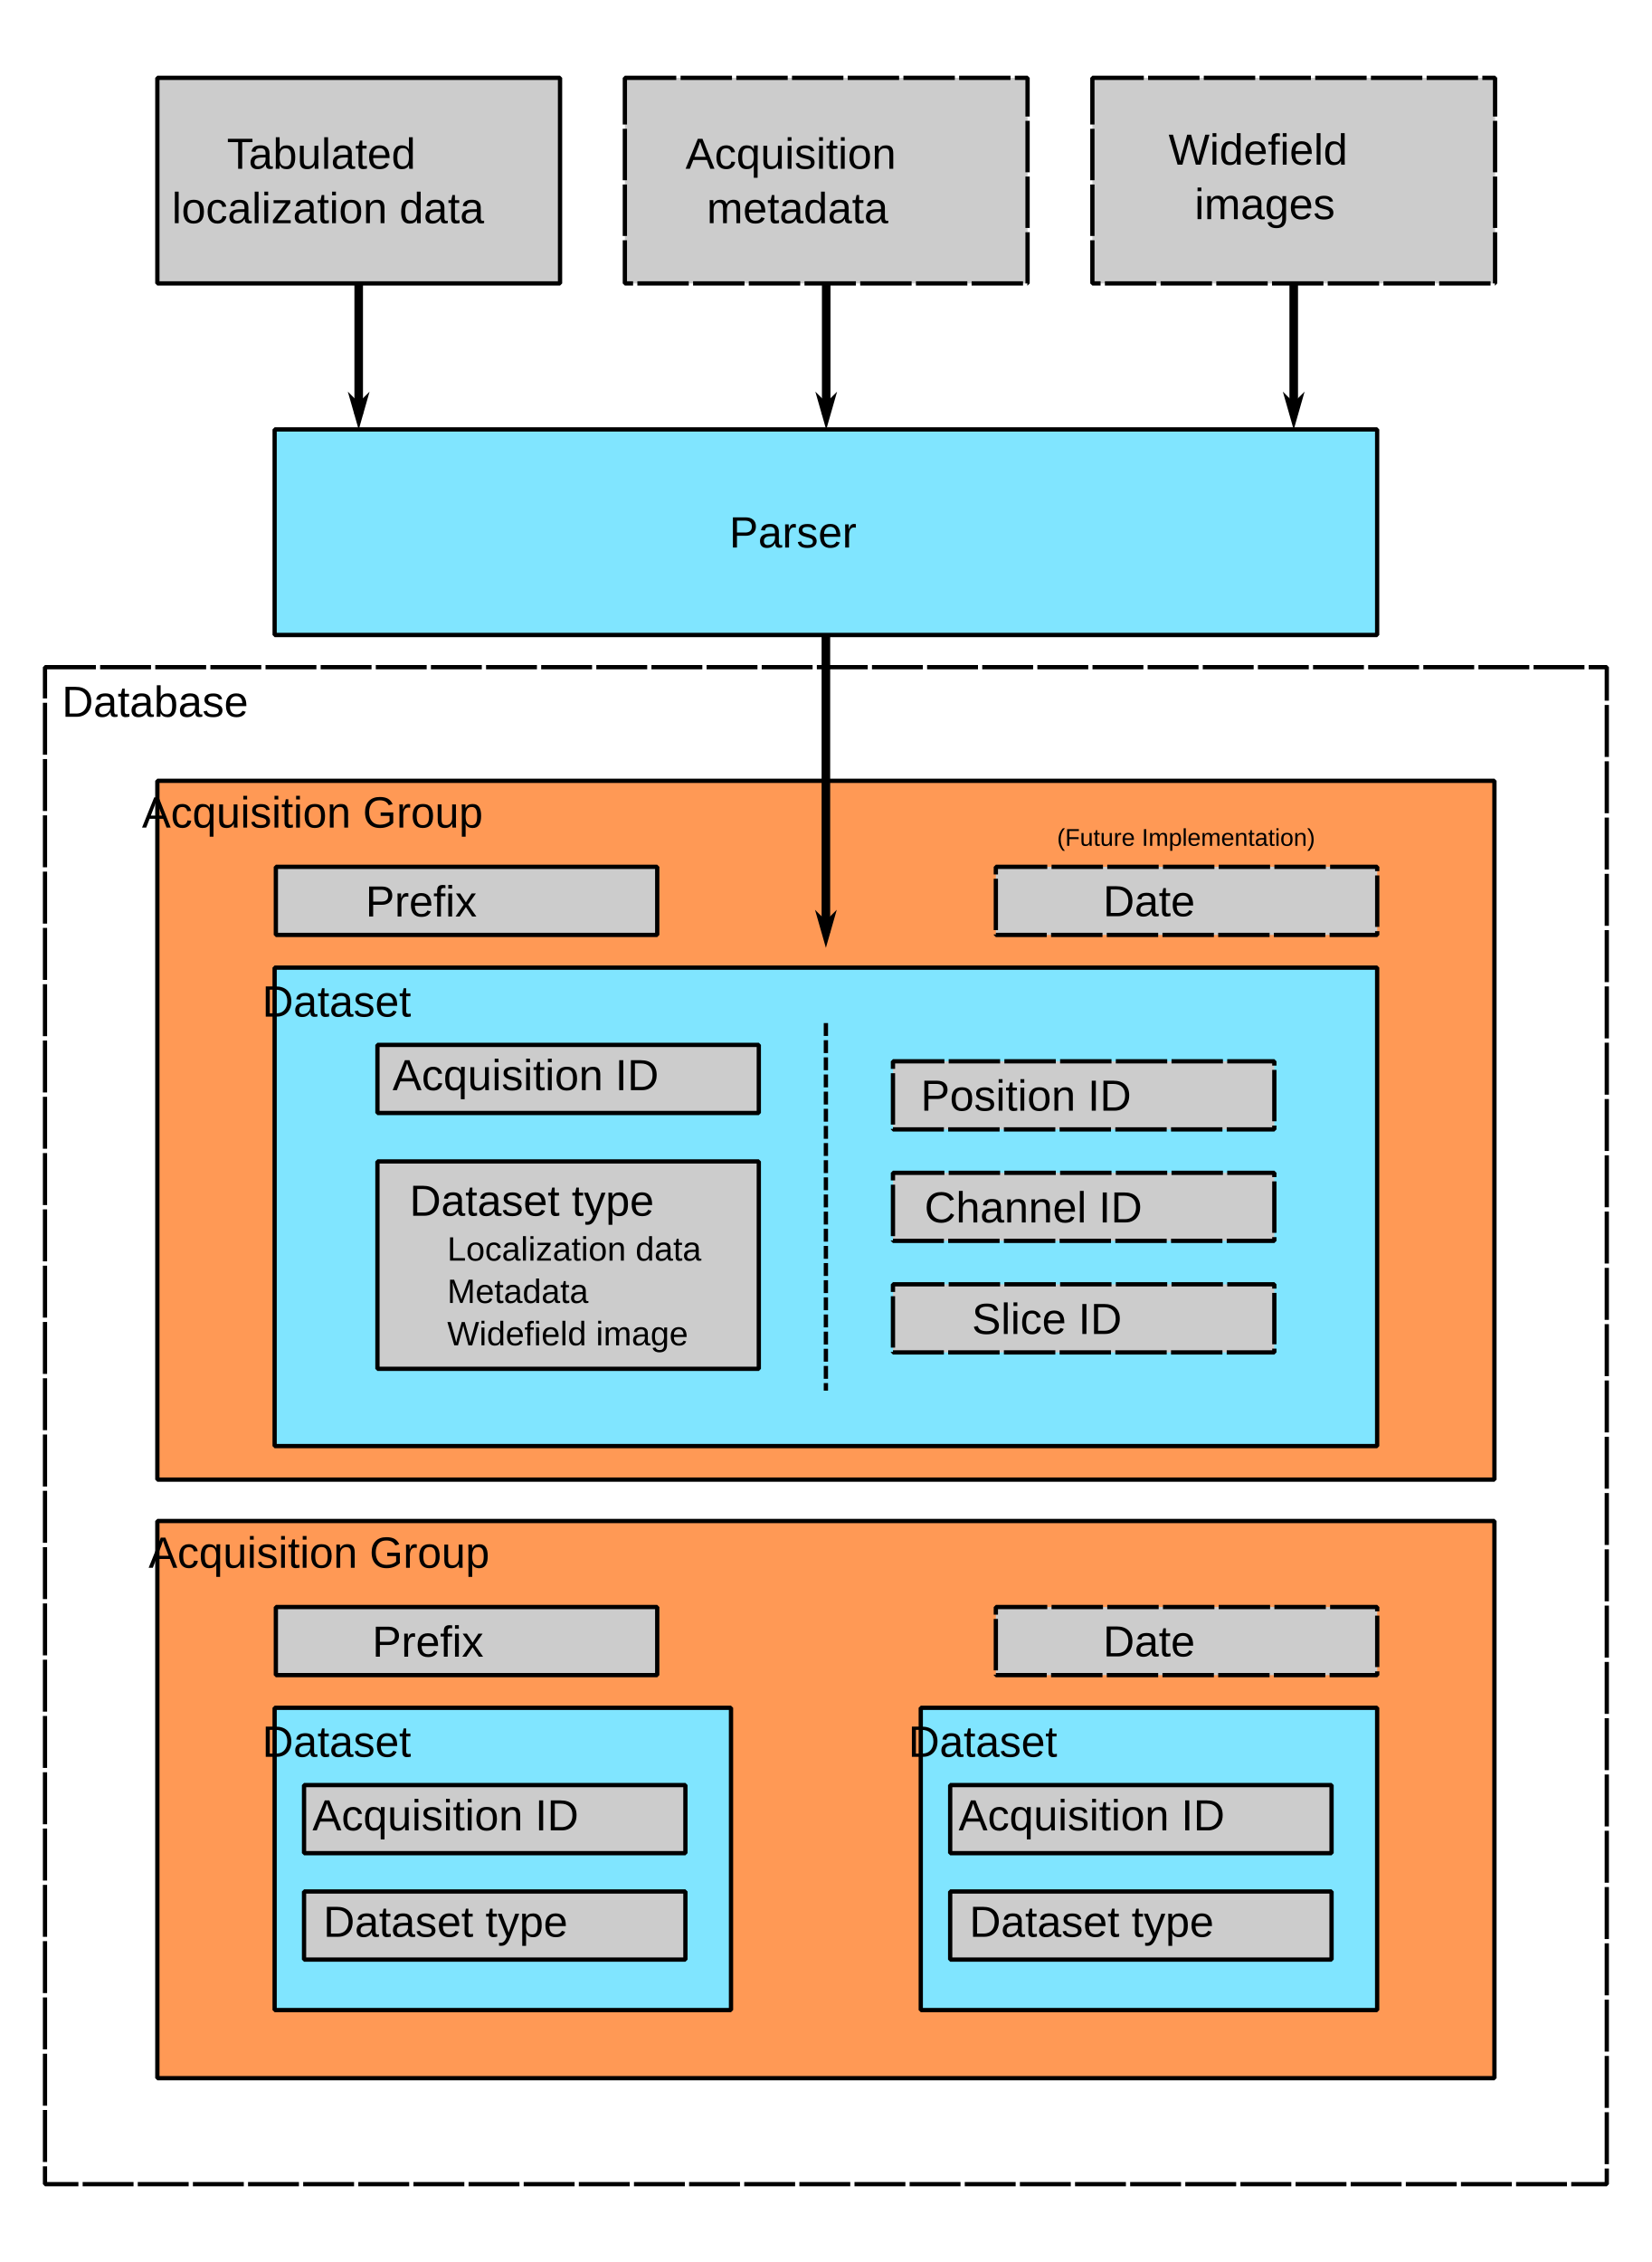
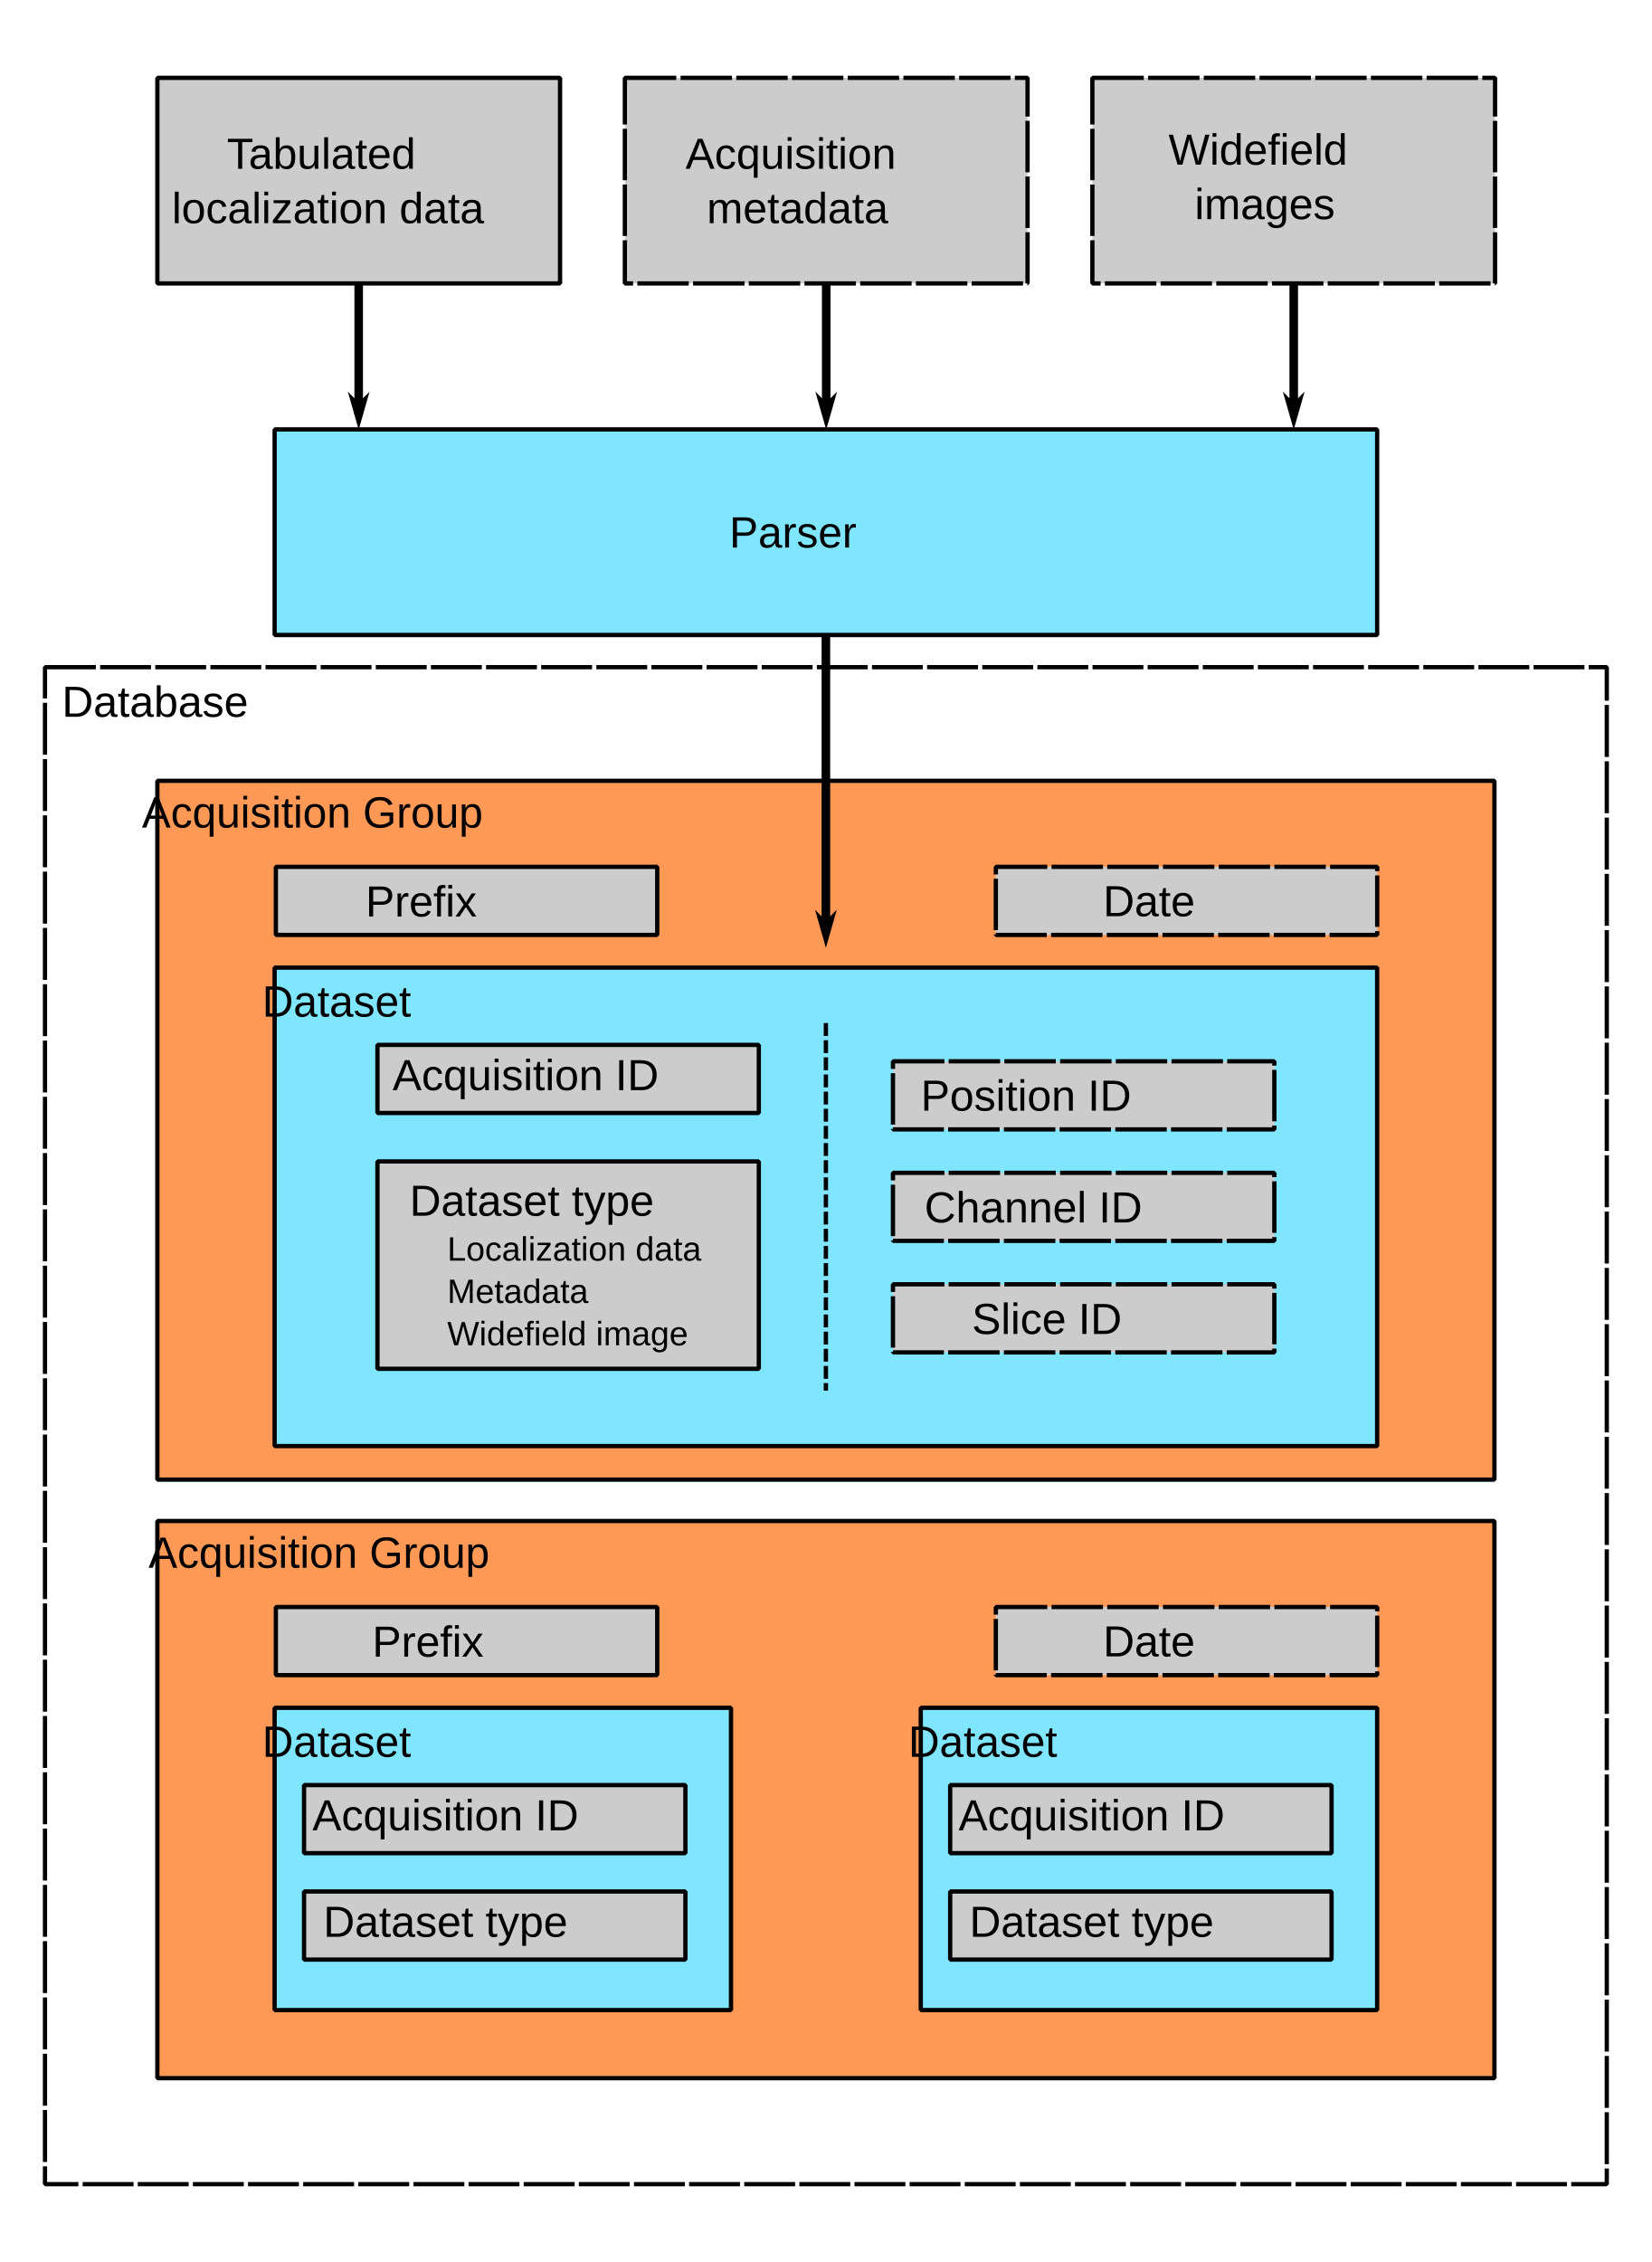
<svg xmlns="http://www.w3.org/2000/svg" width="682.919" height="935.118" id="svg2" version="1.1">
  <defs id="defs4">
    <marker orient="auto" refY="0" refX="0" id="Arrow1Send" style="overflow:visible">
      <path id="path3863" d="M 0,0 5,-5 -12.5,0 5,5 0,0 z" style="fill-rule:evenodd;stroke:#000000;stroke-width:1pt" transform="matrix(-0.2,0,0,-0.2,-1.2,0)" />
    </marker>
  </defs>
  <g id="layer1" transform="translate(-8.68464,-121.0436)">
    <flowRoot xml:space="preserve" id="flowRoot3755" style="font-size:10px;font-style:normal;font-variant:normal;font-weight:normal;font-stretch:normal;text-align:start;line-height:125%;letter-spacing:0px;word-spacing:0px;writing-mode:lr-tb;text-anchor:start;fill:#000000;fill-opacity:1;stroke:none;font-family:Arial;-inkscape-font-specification:Arial" transform="translate(0,2.5390623e-6)">
      <flowRegion id="flowRegion3757">
        <rect id="rect3759" width="106.066" height="41.416" x="87.883" y="178.58" />
      </flowRegion>
      <flowPara id="flowPara3761" />
    </flowRoot>
    <g id="g5590" transform="translate(0,-40)" />
    <g id="g3559" transform="translate(0,13.5807)">
      <g transform="translate(18.88133,0.6685486)" id="g3816">
        <rect style="color:#000000;fill:#cccccc;fill-opacity:1;fill-rule:nonzero;stroke:#000000;stroke-width:1.772;stroke-linecap:butt;stroke-linejoin:bevel;stroke-miterlimit:4;stroke-opacity:1;stroke-dasharray:none;stroke-dashoffset:0;marker:none;visibility:visible;display:inline;overflow:visible;enable-background:accumulate" id="rect2985" width="166.492" height="84.991" x="54.86" y="138.977" />
        <text xml:space="preserve" style="font-size:10px;font-style:normal;font-variant:normal;font-weight:normal;font-stretch:normal;text-align:start;line-height:125%;letter-spacing:0px;word-spacing:0px;writing-mode:lr-tb;text-anchor:start;fill:#000000;fill-opacity:1;stroke:none;font-family:Arial;-inkscape-font-specification:Arial" x="137.917" y="176.56" id="text3763">
          <tspan id="tspan3765" x="137.917" y="176.56" style="font-size:18px;text-align:center;text-anchor:middle">Tabulated</tspan>
          <tspan x="137.917" y="199.06" style="font-size:18px;text-align:center;text-anchor:middle" id="tspan3767">localization data</tspan>
        </text>
      </g>
      <g transform="translate(-8.225424,1.678711)" id="g3822">
        <rect y="137.967" x="275.257" height="84.991" width="166.492" id="rect3773" style="color:#000000;fill:#cccccc;fill-opacity:1;fill-rule:nonzero;stroke:#000000;stroke-width:1.772;stroke-linecap:butt;stroke-linejoin:bevel;stroke-miterlimit:4;stroke-opacity:1;stroke-dasharray:21.26, 1.772;stroke-dashoffset:0;marker:none;visibility:visible;display:inline;overflow:visible;enable-background:accumulate" />
        <text id="text3775" y="175.55" x="359.14" style="font-size:10px;font-style:normal;font-variant:normal;font-weight:normal;font-stretch:normal;text-align:start;line-height:125%;letter-spacing:0px;word-spacing:0px;writing-mode:lr-tb;text-anchor:start;fill:#000000;fill-opacity:1;stroke:none;font-family:Arial;-inkscape-font-specification:Arial" xml:space="preserve">
          <tspan id="tspan3779" style="font-size:18px;text-align:center;text-anchor:middle" y="175.55" x="359.14">Acquisition</tspan>
          <tspan style="font-size:18px;text-align:center;text-anchor:middle" y="198.05" x="359.14" id="tspan3783">metadata</tspan>
        </text>
      </g>
      <g transform="translate(-23.11867,0)" id="g3828">
        <rect style="color:#000000;fill:#cccccc;fill-opacity:1;fill-rule:nonzero;stroke:#000000;stroke-width:1.772;stroke-linecap:butt;stroke-linejoin:bevel;stroke-miterlimit:4;stroke-opacity:1;stroke-dasharray:21.26, 1.772;stroke-dashoffset:0;marker:none;visibility:visible;display:inline;overflow:visible;enable-background:accumulate" id="rect3785" width="166.492" height="84.991" x="483.441" y="139.646" />
        <text xml:space="preserve" style="font-size:10px;font-style:normal;font-variant:normal;font-weight:normal;font-stretch:normal;text-align:start;line-height:125%;letter-spacing:0px;word-spacing:0px;writing-mode:lr-tb;text-anchor:start;fill:#000000;fill-opacity:1;stroke:none;font-family:Arial;-inkscape-font-specification:Arial" x="567.232" y="175.55" id="text3787">
          <tspan id="tspan3791" x="567.232" y="175.55" style="font-size:18px;text-align:center;text-anchor:middle">Widefield</tspan>
          <tspan x="567.232" y="198.05" style="font-size:18px;text-align:center;text-anchor:middle" id="tspan3795">images</tspan>
        </text>
      </g>
      <path id="path3834" d="m 156.987,224.449 0,54.332" style="fill:none;stroke:#000000;stroke-width:3.543;stroke-linecap:butt;stroke-linejoin:miter;stroke-miterlimit:4;stroke-opacity:1;stroke-dasharray:none;marker-end:url(#Arrow1Send)" />
      <path style="fill:none;stroke:#000000;stroke-width:3.543;stroke-linecap:butt;stroke-linejoin:miter;stroke-miterlimit:4;stroke-opacity:1;stroke-dasharray:none;marker-end:url(#Arrow1Send)" d="m 350.277,224.449 0,54.332" id="path3840" />
      <path id="path3842" d="m 543.568,224.449 0,54.332" style="fill:none;stroke:#000000;stroke-width:3.543;stroke-linecap:butt;stroke-linejoin:miter;stroke-miterlimit:4;stroke-opacity:1;stroke-dasharray:none;marker-end:url(#Arrow1Send)" />
      <g transform="matrix(0.9845843,0,0,1,213.6702,146.0057)" id="g3816-3">
        <rect style="color:#000000;fill:#80e5ff;fill-opacity:1;fill-rule:nonzero;stroke:#000000;stroke-width:1.785;stroke-linecap:butt;stroke-linejoin:bevel;stroke-miterlimit:4;stroke-opacity:1;stroke-dasharray:none;stroke-dashoffset:0;marker:none;visibility:visible;display:inline;overflow:visible;enable-background:accumulate" id="rect2985-9" width="462.968" height="84.991" x="-92.873" y="138.977" />
        <text xml:space="preserve" style="font-size:10px;font-style:normal;font-variant:normal;font-weight:normal;font-stretch:normal;text-align:start;line-height:125%;letter-spacing:0px;word-spacing:0px;writing-mode:lr-tb;text-anchor:start;fill:#000000;fill-opacity:1;stroke:none;font-family:Arial;-inkscape-font-specification:Arial" x="137.297" y="187.81" id="text3763-7">
          <tspan x="137.297" y="187.81" style="font-size:18.14px;text-align:center;text-anchor:middle" id="tspan3767-8">Parser</tspan>
        </text>
      </g>
      <g transform="matrix(1,0,0,1.0209,-5.570141,-33.91511)" id="g5045">
        <rect transform="translate(0,-18)" y="426.648" x="32.857" height="614.286" width="645.714" id="rect5554" style="color:#000000;fill:none;stroke:#000000;stroke-width:1.753;stroke-linecap:butt;stroke-linejoin:bevel;stroke-miterlimit:4;stroke-opacity:1;stroke-dasharray:21.041, 1.753;stroke-dashoffset:0;marker:none;visibility:visible;display:inline;overflow:visible;enable-background:accumulate" />
      </g>
      <g transform="translate(0,-32)" id="g3405">
        <g id="g3367">
          <rect transform="translate(0,18)" y="444.25" x="73.741" height="288.904" width="552.806" id="rect4720" style="color:#000000;fill:#ff9955;fill-opacity:1;fill-rule:nonzero;stroke:#000000;stroke-width:1.772;stroke-linecap:butt;stroke-linejoin:bevel;stroke-miterlimit:4;stroke-opacity:1;stroke-dasharray:none;stroke-dashoffset:0;marker:none;visibility:visible;display:inline;overflow:visible;enable-background:accumulate" />
          <rect style="color:#000000;fill:#80e5ff;fill-opacity:1;fill-rule:nonzero;stroke:#000000;stroke-width:1.772;stroke-linecap:butt;stroke-linejoin:bevel;stroke-miterlimit:4;stroke-opacity:1;stroke-dasharray:none;stroke-dashoffset:0;marker:none;visibility:visible;display:inline;overflow:visible;enable-background:accumulate" id="rect4514" width="455.832" height="197.81" x="122.228" y="539.476" />
          <text transform="scale(0.9922622,1.007798)" xml:space="preserve" style="font-size:9.923px;font-style:normal;font-variant:normal;font-weight:normal;font-stretch:normal;text-align:start;line-height:125%;letter-spacing:0px;word-spacing:0px;writing-mode:lr-tb;text-anchor:start;fill:#000000;fill-opacity:1;stroke:none;font-family:Arial;-inkscape-font-specification:Arial" x="164.179" y="555.406" id="text4516">
            <tspan x="164.179" y="555.406" style="font-size:18px;text-align:center;text-anchor:middle" id="tspan4518">Dataset</tspan>
          </text>
          <g id="g4520" transform="translate(109.8746,432.4404)">
            <rect y="138.977" x="54.86" height="28.15" width="157.677" id="rect4522" style="color:#000000;fill:#cccccc;fill-opacity:1;fill-rule:nonzero;stroke:#000000;stroke-width:1.772;stroke-linecap:butt;stroke-linejoin:bevel;stroke-miterlimit:4;stroke-opacity:1;stroke-dasharray:none;stroke-dashoffset:0;marker:none;visibility:visible;display:inline;overflow:visible;enable-background:accumulate" />
            <text id="text4524" y="157.706" x="134.195" style="font-size:10px;font-style:normal;font-variant:normal;font-weight:normal;font-stretch:normal;text-align:start;line-height:125%;letter-spacing:0px;word-spacing:0px;writing-mode:lr-tb;text-anchor:start;fill:#000000;fill-opacity:1;stroke:none;font-family:Arial;-inkscape-font-specification:Arial" xml:space="preserve">
              <tspan id="tspan4528" style="font-size:18px;text-align:center;text-anchor:middle" y="157.706" x="134.195">Acquisition ID</tspan>
            </text>
          </g>
          <g id="g4554" transform="translate(109.8746,480.6367)">
            <rect style="color:#000000;fill:#cccccc;fill-opacity:1;fill-rule:nonzero;stroke:#000000;stroke-width:1.772;stroke-linecap:butt;stroke-linejoin:bevel;stroke-miterlimit:4;stroke-opacity:1;stroke-dasharray:none;stroke-dashoffset:0;marker:none;visibility:visible;display:inline;overflow:visible;enable-background:accumulate" id="rect4542" width="157.677" height="85.729" x="54.86" y="138.977" />
            <text xml:space="preserve" style="font-size:10px;font-style:normal;font-variant:normal;font-weight:normal;font-stretch:normal;text-align:start;line-height:125%;letter-spacing:0px;word-spacing:0px;writing-mode:lr-tb;text-anchor:start;fill:#000000;fill-opacity:1;stroke:none;font-family:Arial;-inkscape-font-specification:Arial" x="68.155" y="161.42" id="text4544">
              <tspan x="68.155" y="161.42" style="font-size:18px;text-align:start;text-anchor:start" id="tspan4546">Dataset type</tspan>
              <tspan id="tspan4813" x="68.155" y="179.984" style="font-size:14px;text-align:start;text-anchor:start">    Localization data</tspan>
              <tspan id="tspan4890" x="68.155" y="197.484" style="font-size:14px;text-align:start;text-anchor:start">    Metadata</tspan>
              <tspan id="tspan4817" x="68.155" y="214.984" style="font-size:14px;text-align:start;text-anchor:start">    Widefield image</tspan>
              <tspan id="tspan4811" x="68.155" y="232.484" style="font-size:18px;text-align:start;text-anchor:start" />
            </text>
          </g>
          <g id="g3355">
            <g transform="translate(323.0168,439.2298)" id="g4561">
              <g id="g4589">
                <rect y="138.977" x="54.86" height="28.15" width="157.677" id="rect4563" style="color:#000000;fill:#cccccc;fill-opacity:1;fill-rule:nonzero;stroke:#000000;stroke-width:1.772;stroke-linecap:butt;stroke-linejoin:bevel;stroke-miterlimit:4;stroke-opacity:1;stroke-dasharray:21.26, 1.772;stroke-dashoffset:0;marker:none;visibility:visible;display:inline;overflow:visible;enable-background:accumulate" />
                <text id="text4565" y="159.39" x="133.487" style="font-size:10px;font-style:normal;font-variant:normal;font-weight:normal;font-stretch:normal;text-align:start;line-height:125%;letter-spacing:0px;word-spacing:0px;writing-mode:lr-tb;text-anchor:start;fill:#000000;fill-opacity:1;stroke:none;font-family:Arial;-inkscape-font-specification:Arial" xml:space="preserve">
                  <tspan id="tspan4567" style="font-size:18px;text-align:center;text-anchor:middle" y="159.39" x="133.487">Position ID</tspan>
                </text>
              </g>
            </g>
            <g transform="translate(56.70761,53.41644)" id="g4648">
              <rect style="color:#000000;fill:#cccccc;fill-opacity:1;fill-rule:nonzero;stroke:#000000;stroke-width:1.772;stroke-linecap:butt;stroke-linejoin:bevel;stroke-miterlimit:4;stroke-opacity:1;stroke-dasharray:21.26, 1.772;stroke-dashoffset:0;marker:none;visibility:visible;display:inline;overflow:visible;enable-background:accumulate" id="rect4573" width="157.677" height="28.15" x="321.169" y="570.889" />
              <text xml:space="preserve" style="font-size:10px;font-style:normal;font-variant:normal;font-weight:normal;font-stretch:normal;text-align:start;line-height:125%;letter-spacing:0px;word-spacing:0px;writing-mode:lr-tb;text-anchor:start;fill:#000000;fill-opacity:1;stroke:none;font-family:Arial;-inkscape-font-specification:Arial" x="400.043" y="591.406" id="text4575">
                <tspan x="400.043" y="591.406" style="font-size:18px;text-align:center;text-anchor:middle" id="tspan4577">Channel ID</tspan>
              </text>
            </g>
            <rect y="670.403" x="377.877" height="28.15" width="157.677" id="rect3087" style="color:#000000;fill:#cccccc;fill-opacity:1;fill-rule:nonzero;stroke:#000000;stroke-width:1.772;stroke-linecap:butt;stroke-linejoin:bevel;stroke-miterlimit:4;stroke-opacity:1;stroke-dasharray:21.26, 1.772;stroke-dashoffset:0;marker:none;visibility:visible;display:inline;overflow:visible;enable-background:accumulate" />
          </g>
          <text xml:space="preserve" style="font-size:10px;font-style:normal;font-variant:normal;font-weight:normal;font-stretch:normal;text-align:start;line-height:125%;letter-spacing:0px;word-spacing:0px;writing-mode:lr-tb;text-anchor:start;fill:#000000;fill-opacity:1;stroke:none;font-family:Arial;-inkscape-font-specification:Arial" x="456.794" y="690.921" id="text3089">
            <tspan x="456.794" y="690.921" style="font-size:18px;text-align:center;text-anchor:middle" id="tspan3091">Slice ID</tspan>
          </text>
          <path id="path4658" d="m 350.144,562.405 0,151.952" style="fill:none;stroke:#000000;stroke-width:1.772;stroke-linecap:butt;stroke-linejoin:miter;stroke-miterlimit:4;stroke-opacity:1;stroke-dasharray:5.315, 1.772;stroke-dashoffset:0" />
          <text id="text4758" y="460.004" x="154.101" style="font-size:9.923px;font-style:normal;font-variant:normal;font-weight:normal;font-stretch:normal;text-align:start;line-height:125%;letter-spacing:0px;word-spacing:0px;writing-mode:lr-tb;text-anchor:start;fill:#000000;fill-opacity:1;stroke:none;font-family:Arial;-inkscape-font-specification:Arial" xml:space="preserve" transform="matrix(0.9922622,0,0,1.007798,0,18)">
            <tspan id="tspan4760" style="font-size:18px;text-align:center;text-anchor:middle" y="460.004" x="154.101">Acquisition Group</tspan>
          </text>
          <g transform="translate(67.87462,358.8403)" id="g4799">
            <rect y="138.977" x="54.86" height="28.15" width="157.677" id="rect4801" style="color:#000000;fill:#cccccc;fill-opacity:1;fill-rule:nonzero;stroke:#000000;stroke-width:1.772;stroke-linecap:butt;stroke-linejoin:bevel;stroke-miterlimit:4;stroke-opacity:1;stroke-dasharray:none;stroke-dashoffset:0;marker:none;visibility:visible;display:inline;overflow:visible;enable-background:accumulate" />
            <text id="text4803" y="159.499" x="133" style="font-size:10px;font-style:normal;font-variant:normal;font-weight:normal;font-stretch:normal;text-align:start;line-height:125%;letter-spacing:0px;word-spacing:0px;writing-mode:lr-tb;text-anchor:start;fill:#000000;fill-opacity:1;stroke:none;font-family:Arial;-inkscape-font-specification:Arial" xml:space="preserve">
              <tspan id="tspan4805" style="font-size:18px;text-align:center;text-anchor:middle" y="159.499" x="133">Prefix</tspan>
            </text>
          </g>
        </g>
        <rect style="color:#000000;fill:#ff9955;fill-opacity:1;fill-rule:nonzero;stroke:#000000;stroke-width:1.772;stroke-linecap:butt;stroke-linejoin:bevel;stroke-miterlimit:4;stroke-opacity:1;stroke-dasharray:none;stroke-dashoffset:0;marker:none;visibility:visible;display:inline;overflow:visible;enable-background:accumulate" id="rect5112" width="552.806" height="230.332" x="73.741" y="768.25" />
        <g transform="translate(0,370)" id="g5250">
          <rect style="color:#000000;fill:#80e5ff;fill-opacity:1;fill-rule:nonzero;stroke:#000000;stroke-width:1.772;stroke-linecap:butt;stroke-linejoin:bevel;stroke-miterlimit:4;stroke-opacity:1;stroke-dasharray:none;stroke-dashoffset:0;marker:none;visibility:visible;display:inline;overflow:visible;enable-background:accumulate" id="rect5118" width="188.689" height="124.953" x="122.228" y="475.476" />
          <text transform="scale(0.9922622,1.007798)" xml:space="preserve" style="font-size:9.923px;font-style:normal;font-variant:normal;font-weight:normal;font-stretch:normal;text-align:start;line-height:125%;letter-spacing:0px;word-spacing:0px;writing-mode:lr-tb;text-anchor:start;fill:#000000;fill-opacity:1;stroke:none;font-family:Arial;-inkscape-font-specification:Arial" x="164.179" y="491.901" id="text5120">
            <tspan x="164.179" y="491.901" style="font-size:18px;text-align:center;text-anchor:middle" id="tspan5122">Dataset</tspan>
          </text>
          <g id="g5124" transform="translate(-30.34696,-3.826587)">
            <g transform="translate(109.8746,372.267)" id="g5126">
              <rect style="color:#000000;fill:#cccccc;fill-opacity:1;fill-rule:nonzero;stroke:#000000;stroke-width:1.772;stroke-linecap:butt;stroke-linejoin:bevel;stroke-miterlimit:4;stroke-opacity:1;stroke-dasharray:none;stroke-dashoffset:0;marker:none;visibility:visible;display:inline;overflow:visible;enable-background:accumulate" id="rect5128" width="157.677" height="28.15" x="54.86" y="138.977" />
              <text xml:space="preserve" style="font-size:10px;font-style:normal;font-variant:normal;font-weight:normal;font-stretch:normal;text-align:start;line-height:125%;letter-spacing:0px;word-spacing:0px;writing-mode:lr-tb;text-anchor:start;fill:#000000;fill-opacity:1;stroke:none;font-family:Arial;-inkscape-font-specification:Arial" x="134.195" y="157.706" id="text5130">
                <tspan x="134.195" y="157.706" style="font-size:18px;text-align:center;text-anchor:middle" id="tspan5132">Acquisition ID</tspan>
              </text>
            </g>
            <g transform="translate(109.8746,420.4633)" id="g5134" />
            <g id="g5242" transform="translate(109.8746,416.267)">
              <rect y="138.977" x="54.86" height="28.15" width="157.677" id="rect5244" style="color:#000000;fill:#cccccc;fill-opacity:1;fill-rule:nonzero;stroke:#000000;stroke-width:1.772;stroke-linecap:butt;stroke-linejoin:bevel;stroke-miterlimit:4;stroke-opacity:1;stroke-dasharray:none;stroke-dashoffset:0;marker:none;visibility:visible;display:inline;overflow:visible;enable-background:accumulate" />
              <text id="text5246" y="157.706" x="134.195" style="font-size:10px;font-style:normal;font-variant:normal;font-weight:normal;font-stretch:normal;text-align:start;line-height:125%;letter-spacing:0px;word-spacing:0px;writing-mode:lr-tb;text-anchor:start;fill:#000000;fill-opacity:1;stroke:none;font-family:Arial;-inkscape-font-specification:Arial" xml:space="preserve">
                <tspan id="tspan5248" style="font-size:18px;text-align:center;text-anchor:middle" y="157.706" x="134.195">Dataset type</tspan>
              </text>
            </g>
          </g>
        </g>
        <g id="g5265" transform="translate(267.1429,370)">
          <rect y="475.476" x="122.228" height="124.953" width="188.689" id="rect5267" style="color:#000000;fill:#80e5ff;fill-opacity:1;fill-rule:nonzero;stroke:#000000;stroke-width:1.772;stroke-linecap:butt;stroke-linejoin:bevel;stroke-miterlimit:4;stroke-opacity:1;stroke-dasharray:none;stroke-dashoffset:0;marker:none;visibility:visible;display:inline;overflow:visible;enable-background:accumulate" />
          <text id="text5269" y="491.901" x="164.179" style="font-size:9.923px;font-style:normal;font-variant:normal;font-weight:normal;font-stretch:normal;text-align:start;line-height:125%;letter-spacing:0px;word-spacing:0px;writing-mode:lr-tb;text-anchor:start;fill:#000000;fill-opacity:1;stroke:none;font-family:Arial;-inkscape-font-specification:Arial" xml:space="preserve" transform="scale(0.9922622,1.007798)">
            <tspan id="tspan5271" style="font-size:18px;text-align:center;text-anchor:middle" y="491.901" x="164.179">Dataset</tspan>
          </text>
          <g transform="translate(-30.34696,-3.826587)" id="g5273">
            <g id="g5275" transform="translate(109.8746,372.267)">
              <rect y="138.977" x="54.86" height="28.15" width="157.677" id="rect5277" style="color:#000000;fill:#cccccc;fill-opacity:1;fill-rule:nonzero;stroke:#000000;stroke-width:1.772;stroke-linecap:butt;stroke-linejoin:bevel;stroke-miterlimit:4;stroke-opacity:1;stroke-dasharray:none;stroke-dashoffset:0;marker:none;visibility:visible;display:inline;overflow:visible;enable-background:accumulate" />
              <text id="text5279" y="157.706" x="134.195" style="font-size:10px;font-style:normal;font-variant:normal;font-weight:normal;font-stretch:normal;text-align:start;line-height:125%;letter-spacing:0px;word-spacing:0px;writing-mode:lr-tb;text-anchor:start;fill:#000000;fill-opacity:1;stroke:none;font-family:Arial;-inkscape-font-specification:Arial" xml:space="preserve">
                <tspan id="tspan5281" style="font-size:18px;text-align:center;text-anchor:middle" y="157.706" x="134.195">Acquisition ID</tspan>
              </text>
            </g>
            <g id="g5283" transform="translate(109.8746,420.4633)" />
            <g transform="translate(109.8746,416.267)" id="g5285">
              <rect style="color:#000000;fill:#cccccc;fill-opacity:1;fill-rule:nonzero;stroke:#000000;stroke-width:1.772;stroke-linecap:butt;stroke-linejoin:bevel;stroke-miterlimit:4;stroke-opacity:1;stroke-dasharray:none;stroke-dashoffset:0;marker:none;visibility:visible;display:inline;overflow:visible;enable-background:accumulate" id="rect5287" width="157.677" height="28.15" x="54.86" y="138.977" />
              <text xml:space="preserve" style="font-size:10px;font-style:normal;font-variant:normal;font-weight:normal;font-stretch:normal;text-align:start;line-height:125%;letter-spacing:0px;word-spacing:0px;writing-mode:lr-tb;text-anchor:start;fill:#000000;fill-opacity:1;stroke:none;font-family:Arial;-inkscape-font-specification:Arial" x="134.195" y="157.706" id="text5289">
                <tspan x="134.195" y="157.706" style="font-size:18px;text-align:center;text-anchor:middle" id="tspan5291">Dataset type</tspan>
              </text>
            </g>
          </g>
        </g>
        <text transform="scale(0.9922622,1.007798)" xml:space="preserve" style="font-size:9.923px;font-style:normal;font-variant:normal;font-weight:normal;font-stretch:normal;text-align:start;line-height:125%;letter-spacing:0px;word-spacing:0px;writing-mode:lr-tb;text-anchor:start;fill:#000000;fill-opacity:1;stroke:none;font-family:Arial;-inkscape-font-specification:Arial" x="154.101" y="781.497" id="text5170">
          <tspan x="154.101" y="781.497" style="font-size:18px;text-align:center;text-anchor:middle" id="tspan5172">Acquisition Group</tspan>
        </text>
        <g id="g5174" transform="translate(67.87462,664.8403)">
          <rect style="color:#000000;fill:#cccccc;fill-opacity:1;fill-rule:nonzero;stroke:#000000;stroke-width:1.772;stroke-linecap:butt;stroke-linejoin:bevel;stroke-miterlimit:4;stroke-opacity:1;stroke-dasharray:none;stroke-dashoffset:0;marker:none;visibility:visible;display:inline;overflow:visible;enable-background:accumulate" id="rect5176" width="157.677" height="28.15" x="54.86" y="138.977" />
          <text xml:space="preserve" style="font-size:10px;font-style:normal;font-variant:normal;font-weight:normal;font-stretch:normal;text-align:start;line-height:125%;letter-spacing:0px;word-spacing:0px;writing-mode:lr-tb;text-anchor:start;fill:#000000;fill-opacity:1;stroke:none;font-family:Arial;-inkscape-font-specification:Arial" x="133" y="159.499" id="text5178">
            <tspan x="133" y="159.499" style="font-size:18px;text-align:center;text-anchor:middle" id="tspan5180">Prefix</tspan>
          </text>
        </g>
      </g>
      <text id="text5661" y="443.791" x="34.286" style="font-size:10px;font-style:normal;font-variant:normal;font-weight:normal;font-stretch:normal;text-align:start;line-height:125%;letter-spacing:0px;word-spacing:0px;writing-mode:lr-tb;text-anchor:start;fill:#000000;fill-opacity:1;stroke:none;font-family:Arial;-inkscape-font-specification:Arial" xml:space="preserve" transform="translate(0,-40)">
        <tspan style="font-size:18px" y="443.791" x="34.286" id="tspan5663">Database</tspan>
      </text>
      <path id="path4510" d="m 350.144,369.974 0,123.002" style="fill:none;stroke:#000000;stroke-width:3.543;stroke-linecap:butt;stroke-linejoin:miter;stroke-miterlimit:4;stroke-opacity:1;stroke-dasharray:none;marker-end:url(#Arrow1Send)" />
      <g id="g4561-6" transform="translate(365.5518,326.8403)">
        <g id="g4589-2">
          <rect style="color:#000000;fill:#cccccc;fill-opacity:1;fill-rule:nonzero;stroke:#000000;stroke-width:1.772;stroke-linecap:butt;stroke-linejoin:bevel;stroke-miterlimit:4;stroke-opacity:1;stroke-dasharray:21.26, 1.772;stroke-dashoffset:0;marker:none;visibility:visible;display:inline;overflow:visible;enable-background:accumulate" id="rect4563-8" width="157.677" height="28.15" x="54.86" y="138.977" />
          <text xml:space="preserve" style="font-size:10px;font-style:normal;font-variant:normal;font-weight:normal;font-stretch:normal;text-align:start;line-height:125%;letter-spacing:0px;word-spacing:0px;writing-mode:lr-tb;text-anchor:start;fill:#000000;fill-opacity:1;stroke:none;font-family:Arial;-inkscape-font-specification:Arial" x="133.487" y="159.39" id="text4565-4">
            <tspan x="133.487" y="159.39" style="font-size:18px;text-align:center;text-anchor:middle" id="tspan4567-3">Date</tspan>
          </text>
        </g>
      </g>
-       <text xml:space="preserve" style="font-size:7px;font-style:normal;font-variant:normal;font-weight:normal;font-stretch:normal;text-align:start;line-height:125%;letter-spacing:0px;word-spacing:0px;writing-mode:lr-tb;text-anchor:start;fill:#000000;fill-opacity:1;stroke:none;font-family:Arial;-inkscape-font-specification:Arial" x="445.715" y="457.125" id="text3666">
-         <tspan id="tspan3668" x="445.715" y="457.125" style="font-size:10px">(Future Implementation)</tspan>
-       </text>
      <g transform="translate(365.5518,632.8403)" id="g3097">
        <g id="g3099">
          <rect y="138.977" x="54.86" height="28.15" width="157.677" id="rect3101" style="color:#000000;fill:#cccccc;fill-opacity:1;fill-rule:nonzero;stroke:#000000;stroke-width:1.772;stroke-linecap:butt;stroke-linejoin:bevel;stroke-miterlimit:4;stroke-opacity:1;stroke-dasharray:21.26, 1.772;stroke-dashoffset:0;marker:none;visibility:visible;display:inline;overflow:visible;enable-background:accumulate" />
          <text id="text3103" y="159.39" x="133.487" style="font-size:10px;font-style:normal;font-variant:normal;font-weight:normal;font-stretch:normal;text-align:start;line-height:125%;letter-spacing:0px;word-spacing:0px;writing-mode:lr-tb;text-anchor:start;fill:#000000;fill-opacity:1;stroke:none;font-family:Arial;-inkscape-font-specification:Arial" xml:space="preserve">
            <tspan id="tspan3105" style="font-size:18px;text-align:center;text-anchor:middle" y="159.39" x="133.487">Date</tspan>
          </text>
        </g>
      </g>
    </g>
  </g>
</svg>
